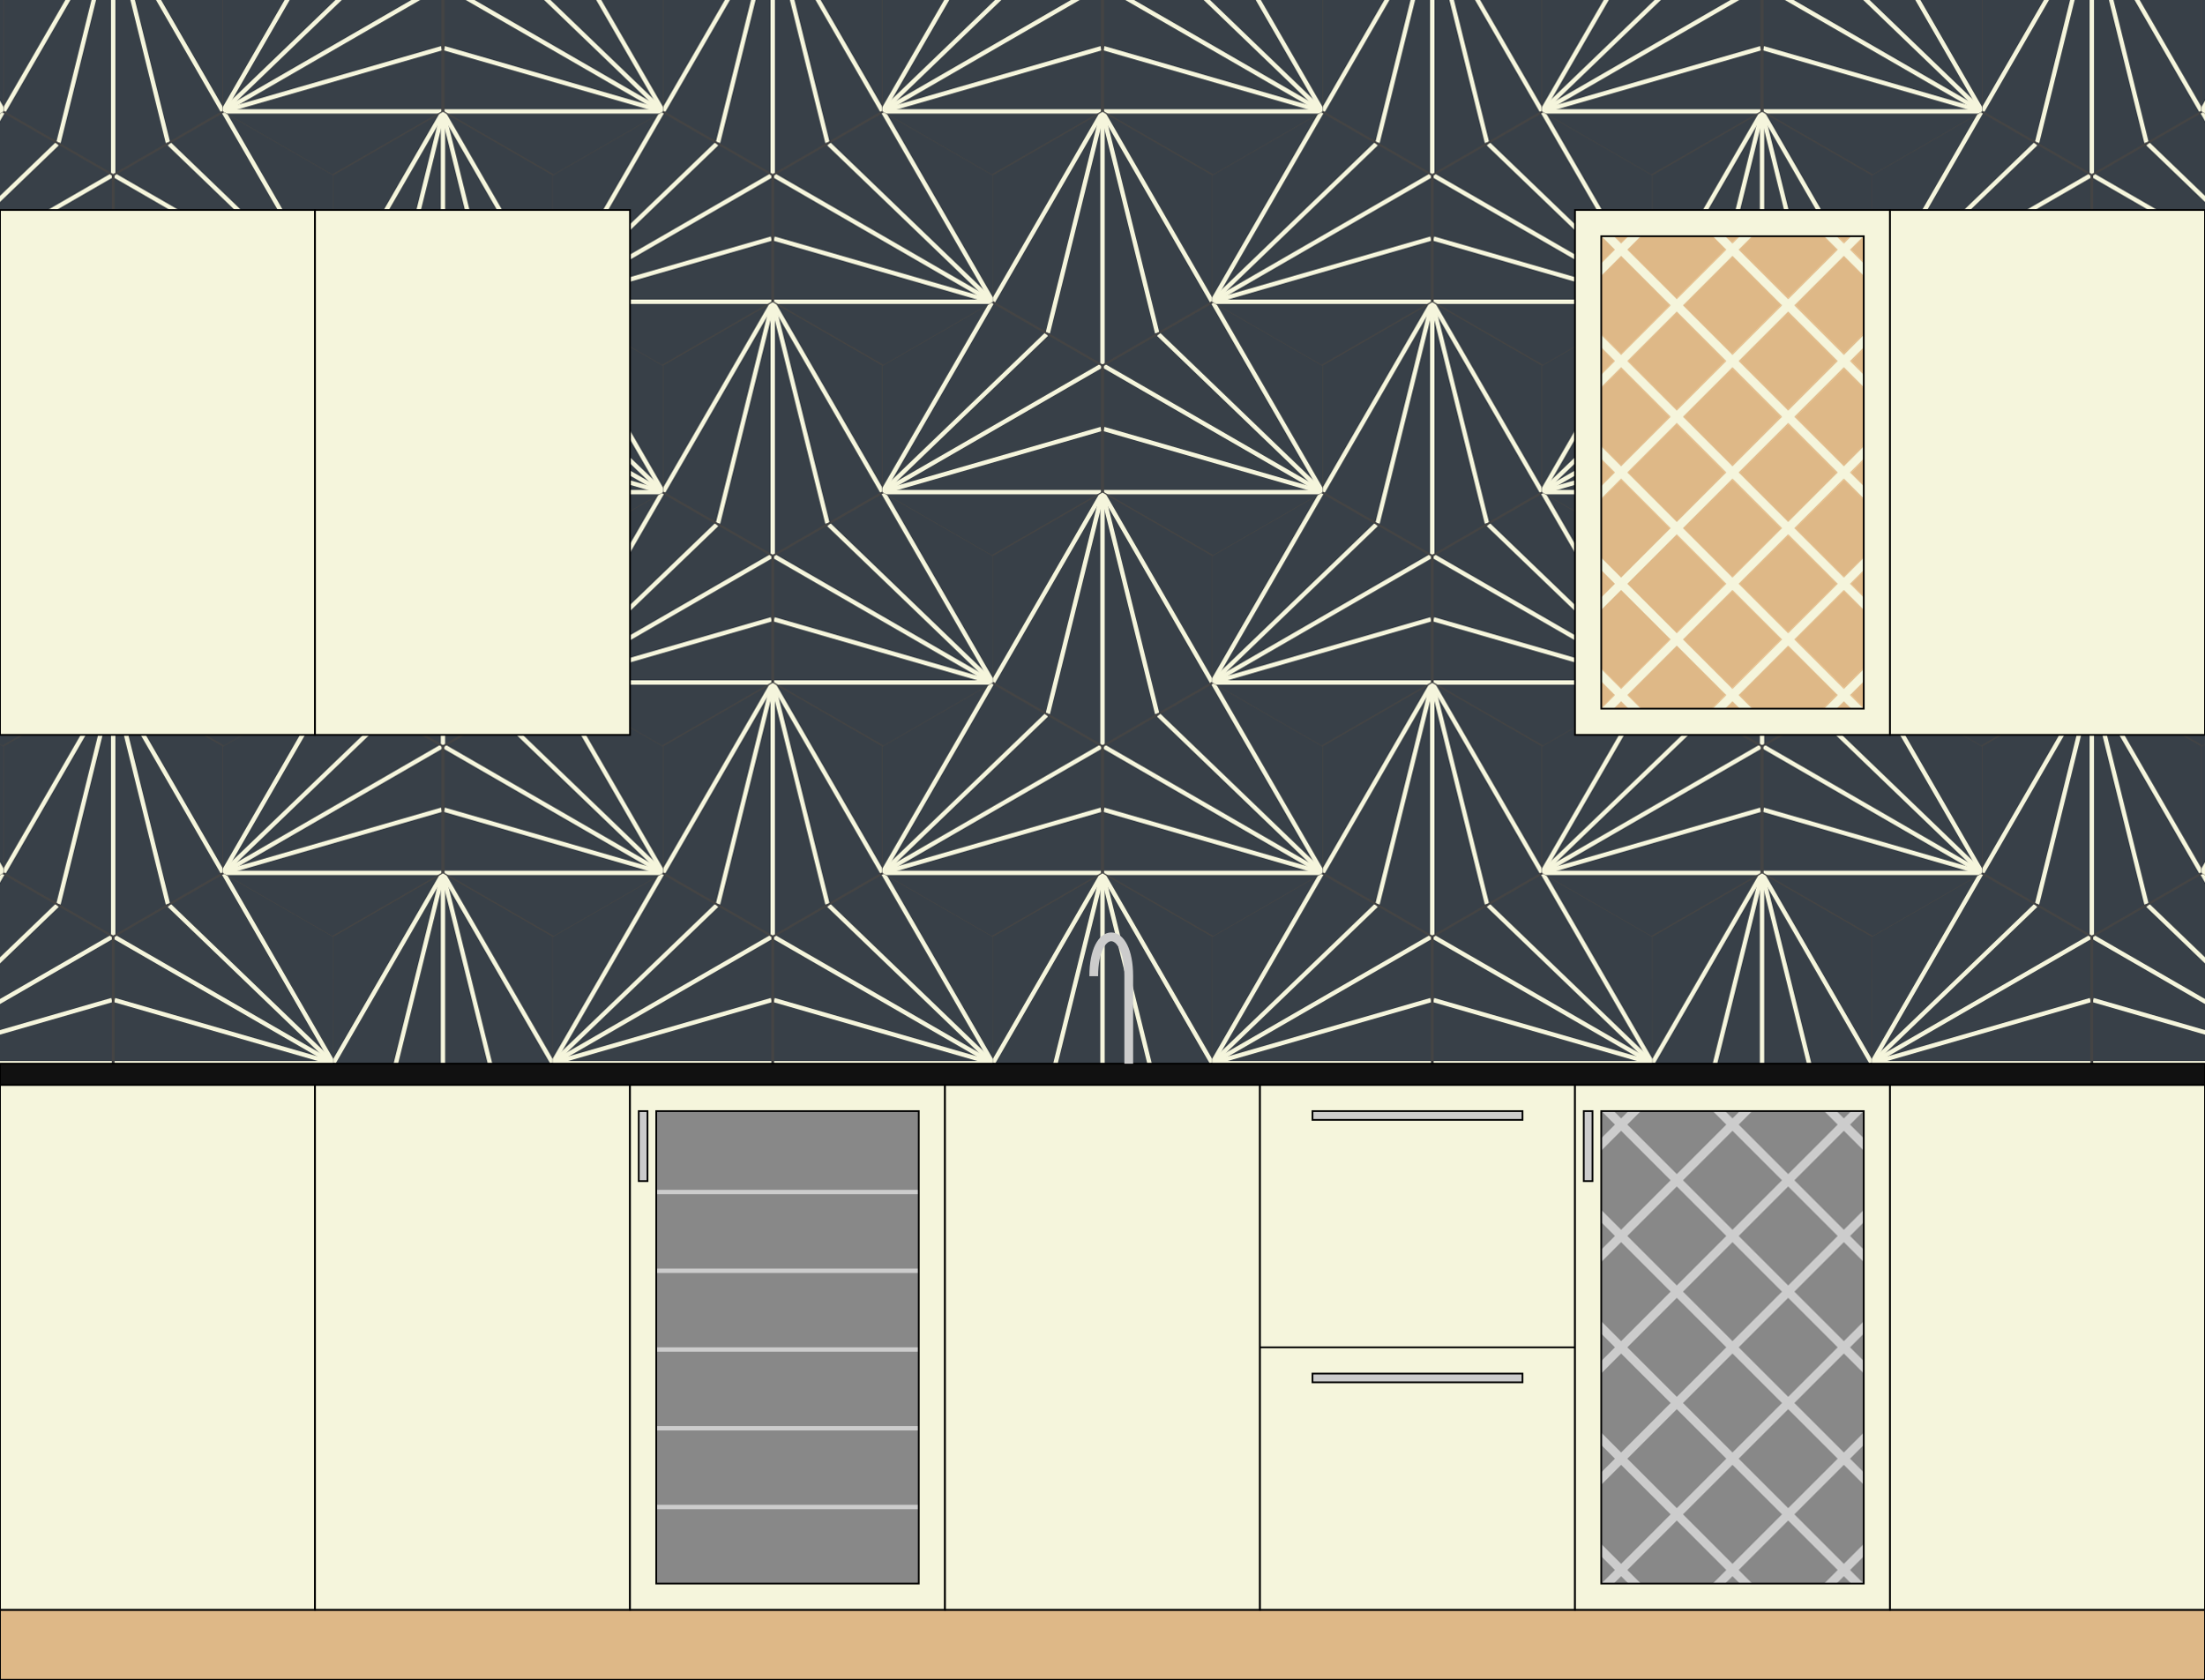
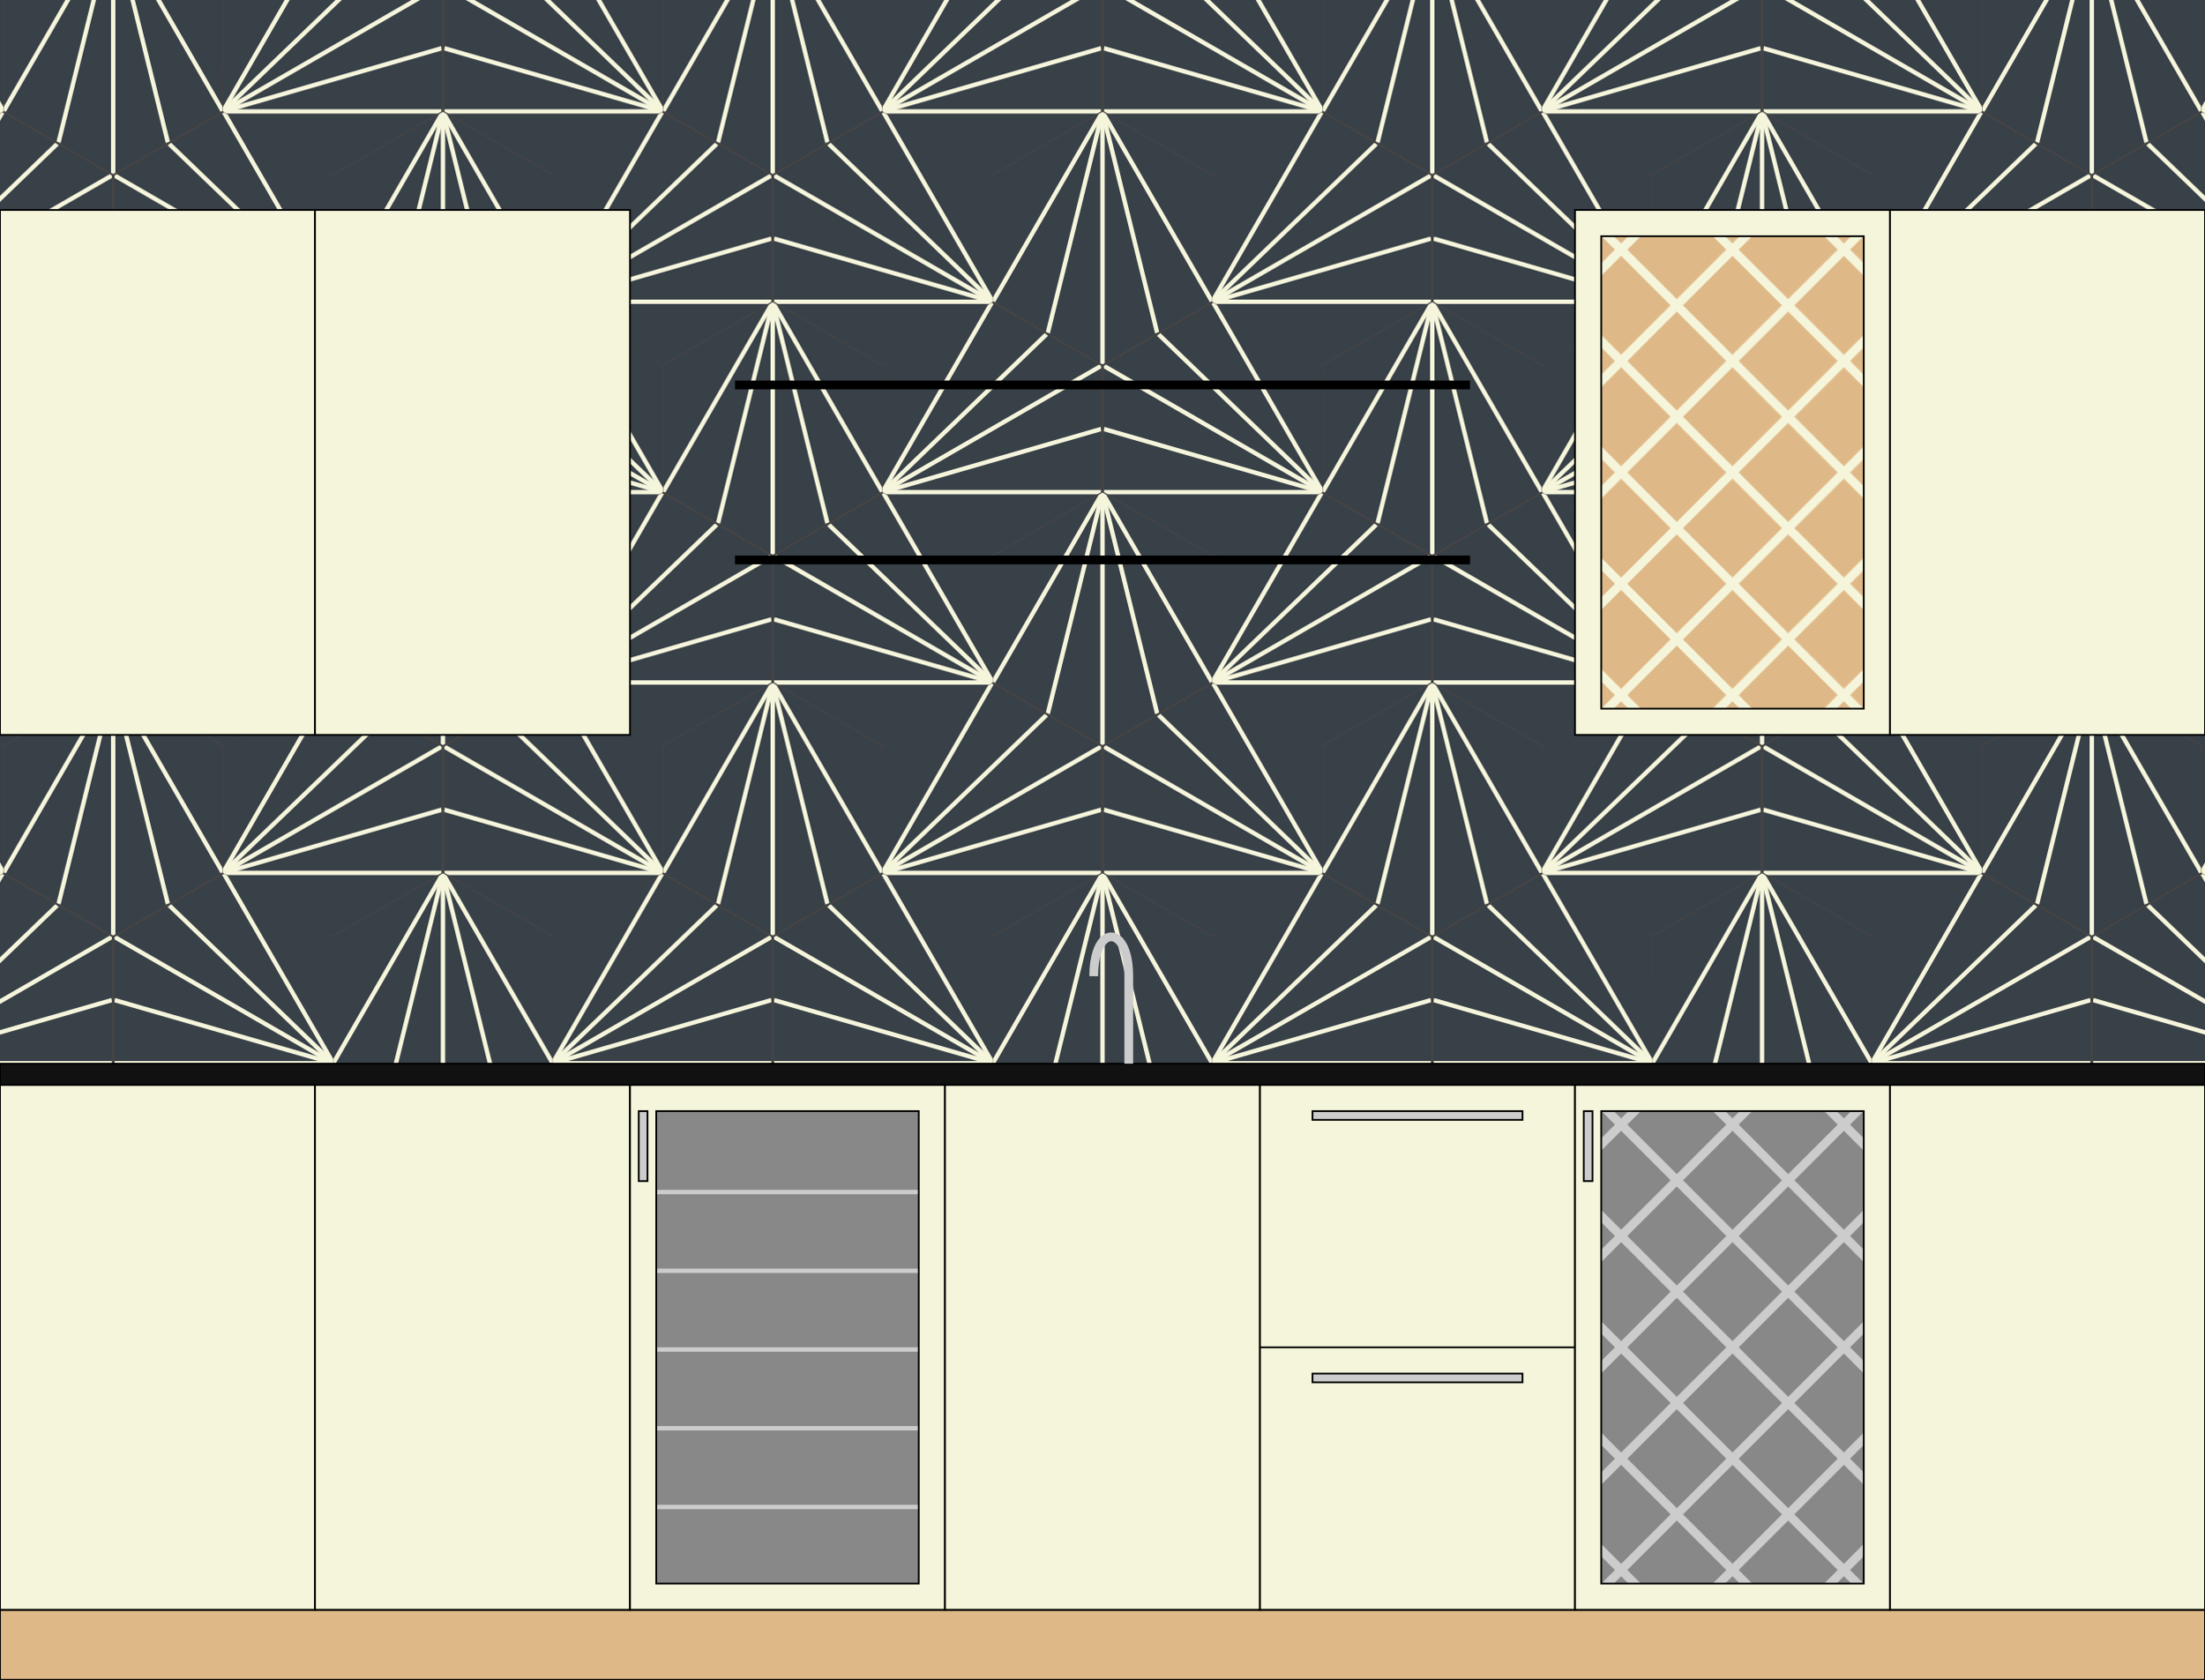
<svg xmlns="http://www.w3.org/2000/svg" viewBox="0 -96 126 96">
  <style>
        .fill-none { fill: transparent; }
        .fill-debug { fill: rgba(255, 0, 0, 0.5); }
        .fill-wood { fill: beige; }
        .fill-wood-dark { fill: burlywood; }
        .fill-tile-primary { fill: #384048; }
        .fill-black { fill: black; }
        .fill-white { fill: white; }
        .fill-grout { fill: #444; }
        .fill-counter { fill: #111; }
        .fill-metal-dark { fill: #888; }
        .fill-metal-fixture { fill: #ccc; }

        .stroke-none { stroke: transparent; stroke-width: 0 }
        .stroke-debug { stroke: rgba(255, 0, 0, 0.5); }
        .stroke-black { stroke: black; stroke-width: 0.1; }
        .stroke-tile-inlay { stroke: beige; stroke-width: 0.1; }
        .stroke-metal-fixture { stroke: #ccc; stroke-width: 0.1; }
+         .stroke-wood { stroke: beige; stroke-width: 0.1; }

        .stroke-quarter-inch { stroke-width: 0.25; }
        .stroke-half-inch { stroke-width: 0.5; }
        .stroke-inch { stroke-width: 1; }
    </style>
  <defs>
    <mask id="hex-mask">
      <path class="fill-white stroke-none" d="M-6.25 -3.608 L-6.25 3.608 L0 7.217 L6.25 3.608 L6.25 -3.608 L0 -7.217z" />
    </mask>
    <g id="hex-tile" mask="url(#hex-mask)">
      <path class="fill-tile-primary stroke-none" d="M-6.25 -3.608 L-6.25 3.608 L0 7.217 L6.25 3.608 L6.25 -3.608 L0 -7.217z" />
      <path class="fill-none stroke-tile-inlay stroke-quarter-inch" d="M0 7.217z L0 -7.217" />
      <path class="fill-none stroke-tile-inlay stroke-quarter-inch" d="M0 7.217z L-6.25 -3.608" />
      <path class="fill-none stroke-tile-inlay stroke-quarter-inch" d="M0 7.217z L6.25 -3.608" />
      <path class="fill-none stroke-tile-inlay stroke-quarter-inch" d="M0 7.217z L-3.125 -5.413" />
      <path class="fill-none stroke-tile-inlay stroke-quarter-inch" d="M0 7.217z L3.125 -5.413" />
    </g>
    <pattern id="tile-up" viewBox="-6.375 -11.042 12.75 22.084" width="12.75" height="22.084" patternUnits="userSpaceOnUse">
      <g>
        <rect class="fill-grout" x="-12.75" y="-22.084" width="25.5" height="44.167" />
        <use x="-12.75" y="0" href="#hex-tile" />
        <use x="0" y="0" href="#hex-tile" />
        <use x="12.75" y="0" href="#hex-tile" />
        <use x="-6.375" y="11.042" href="#hex-tile" />
        <use x="6.375" y="11.042" href="#hex-tile" />
        <use x="-6.375" y="-11.042" href="#hex-tile" />
        <use x="6.375" y="-11.042" href="#hex-tile" />
      </g>
    </pattern>
    <g id="3-hex-burst" transform="rotate(180)">
      <use x="0" y="-7.217" href="#hex-tile" />
      <use x="-6.375" y="3.825" href="#hex-tile" transform-origin="-6.375 3.825" transform="rotate(-120)" />
      <use x="6.375" y="3.825" href="#hex-tile" transform-origin="6.375 3.825" transform="rotate(120)" />
    </g>
    <pattern id="tile-burst" viewBox="-19.125 -22.084 38.25 22.084" width="38.25" height="22.084" y="-36" x="63" patternUnits="userSpaceOnUse">
      <g>
        <rect class="fill-grout" x="-19.125" y="-22.084" width="38.25" height="44.167" />
        <use x="0" y="0" href="#3-hex-burst" />
        <use x="0" y="-22.084" href="#3-hex-burst" />
        <use x="19.125" y="-11.042" href="#3-hex-burst" />
        <use x="-19.125" y="-11.042" href="#3-hex-burst" />
        <use x="19.125" y="11.042" href="#3-hex-burst" />
        <use x="-19.125" y="11.042" href="#3-hex-burst" />
        <use x="19.125" y="-33.125" href="#3-hex-burst" />
        <use x="-19.125" y="-33.125" href="#3-hex-burst" />
      </g>
    </pattern>
    <g id="3-hex-burst-thin" transform="rotate(180)">
      <use x="0" y="-7.217" href="#hex-tile" />
      <use x="-6.312" y="3.663" href="#hex-tile" transform-origin="-6.312 3.663" transform="rotate(-120)" />
      <use x="6.312" y="3.663" href="#hex-tile" transform-origin="6.312 3.663" transform="rotate(120)" />
    </g>
    <pattern id="tile-burst-thin" viewBox="-18.844 -21.759 37.688 21.759" width="37.688" height="21.759" y="-35.21" x="63" patternUnits="userSpaceOnUse">
      <g>
        <rect class="fill-grout" x="-19.125" y="-22.084" width="38.25" height="44.167" />
        <use x="0" y="0" href="#3-hex-burst-thin" />
        <use x="0" y="-21.759" href="#3-hex-burst-thin" />
        <use x="18.844" y="-10.879" href="#3-hex-burst-thin" />
        <use x="-18.844" y="-10.879" href="#3-hex-burst-thin" />
        <use x="18.844" y="-32.638" href="#3-hex-burst-thin" />
        <use x="-18.844" y="-32.638" href="#3-hex-burst-thin" />
      </g>
    </pattern>
    <g id="3-hex-tri-thin" transform="rotate(180)">
      <use x="0" y="-7.217" href="#hex-tile" transform-origin="0 -7.217" transform="rotate(-180)" />
      <use x="-6.312" y="3.663" href="#hex-tile" transform-origin="-6.312 3.663" transform="rotate(-300)" />
      <use x="6.312" y="3.663" href="#hex-tile" transform-origin="6.312 3.663" transform="rotate(300)" />
    </g>
    <pattern id="tile-tri-thin" viewBox="-18.844 -21.759 37.688 21.759" width="37.688" height="21.759" y="-35.21" x="63" patternUnits="userSpaceOnUse">
      <g>
        <rect class="fill-grout" x="-19.125" y="-22.084" width="38.25" height="44.167" />
        <use x="0" y="0" href="#3-hex-tri-thin" />
        <use x="0" y="-21.759" href="#3-hex-tri-thin" />
        <use x="18.844" y="-10.879" href="#3-hex-tri-thin" />
        <use x="-18.844" y="-10.879" href="#3-hex-tri-thin" />
        <use x="18.844" y="-32.638" href="#3-hex-tri-thin" />
        <use x="-18.844" y="-32.638" href="#3-hex-tri-thin" />
      </g>
    </pattern>
    <pattern id="tile-up-thin" viewBox="-6.281 -10.879 12.562 21.759" width="12.562" height="21.759" patternUnits="userSpaceOnUse">
      <g>
        <rect class="fill-grout" x="-12.562" y="-21.759" width="25.5" height="44.167" />
        <use x="-12.562" y="0" href="#hex-tile" />
        <use x="0" y="0" href="#hex-tile" />
        <use x="12.562" y="0" href="#hex-tile" />
        <use x="-6.281" y="10.879" href="#hex-tile" />
        <use x="6.281" y="10.879" href="#hex-tile" />
        <use x="-6.281" y="-10.879" href="#hex-tile" />
        <use x="6.281" y="-10.879" href="#hex-tile" />
      </g>
    </pattern>
    <g id="cabinet">
      <rect class="fill-wood stroke-black" width="18" height="30" />
    </g>
    <pattern id="wine-cabinet-fill" viewBox="0 0 6.364 6.364" width="6.364" height="6.364" patternContentUnits="objectBoundingBox" patternUnits="userSpaceOnUse">
      <rect class="fill-wood-dark" x="0" y="0" width="4" height="4" transform="translate(0 0.353553) rotate(45)" />
      <rect class="fill-wood-dark" x="0" y="0" width="4" height="4" transform="translate(6.363961 0.353553) rotate(45)" />
      <rect class="fill-wood-dark" x="0" y="0" width="4" height="4" transform="translate(0.353553 0) rotate(-45)" />
      <rect class="fill-wood-dark" x="0" y="0" width="4" height="4" transform="translate(0.353553 6.363961) rotate(-45)" />
    </pattern>
    <g id="wine-cabinet">
      <use href="#cabinet" x="0" y="0" />
      <rect class="stroke-black" fill="url(#wine-cabinet-fill)" x="-7.5" y="-13.5" width="15" height="27" transform="translate(9 15)" />
    </g>
    <pattern id="wine-fridge-cabinet-fill" viewBox="0 0 6.364 6.364" width="6.364" height="6.364" patternContentUnits="objectBoundingBox" patternUnits="userSpaceOnUse">
      <rect class="fill-metal-fixture" x="0" y="0" width="6.364" height="6.364" />
      <rect class="fill-metal-dark" x="0" y="0" width="4" height="4" transform="translate(0 0.353553) rotate(45)" />
      <rect class="fill-metal-dark" x="0" y="0" width="4" height="4" transform="translate(6.363961 0.353553) rotate(45)" />
      <rect class="fill-metal-dark" x="0" y="0" width="4" height="4" transform="translate(0.353553 0) rotate(-45)" />
      <rect class="fill-metal-dark" x="0" y="0" width="4" height="4" transform="translate(0.353553 6.363961) rotate(-45)" />
    </pattern>
    <g id="wine-fridge-cabinet">
      <use href="#cabinet" x="0" y="0" />
      <rect class="stroke-black" fill="url(#wine-fridge-cabinet-fill)" x="-7.5" y="-13.5" width="15" height="27" transform="translate(9 15)" />
      <rect class="stroke-black fill-metal-fixture" x="0.5" y="1.5" width="0.5" height="4" />
    </g>
    <g id="drink-fridge-cabinet">
      <use href="#cabinet" x="0" y="0" />
      <rect class="stroke-none fill-metal-dark" x="1.5" y="1.5" width="15" height="27" />
      <rect class="stroke-none fill-metal-fixture" x="1.5" y="6" width="15" height="0.25" />
      <rect class="stroke-none fill-metal-fixture" x="1.5" y="10.5" width="15" height="0.25" />
      <rect class="stroke-none fill-metal-fixture" x="1.5" y="15" width="15" height="0.25" />
      <rect class="stroke-none fill-metal-fixture" x="1.5" y="19.5" width="15" height="0.25" />
      <rect class="stroke-none fill-metal-fixture" x="1.5" y="24" width="15" height="0.25" />
      <rect class="stroke-black fill-none" x="1.5" y="1.5" width="15" height="27" />
      <rect class="stroke-black fill-metal-fixture" x="0.5" y="1.5" width="0.5" height="4" />
    </g>
    <g id="drawer-cabinet">
      <use href="#cabinet" x="0" y="0" />
      <line class="stroke-black" x1="0" y1="15" x2="18" y2="15" />
      <rect class="stroke-black fill-metal-fixture" x="3" y="1.5" width="12" height="0.5" />
      <rect class="stroke-black fill-metal-fixture" x="3" y="16.5" width="12" height="0.5" />
    </g>
  </defs>
  <rect class="stroke-none" fill="url(#tile-burst-thin)" x="0" y="-96" width="126" height="96" />
  <g id="base-cabinets">
    <rect class="fill-wood-dark stroke-black" x="0" y="-4" width="126" height="4" />
    <use href="#cabinet" x="0" y="-34" />
    <use href="#cabinet" x="18" y="-34" />
    <use href="#drink-fridge-cabinet" x="36" y="-34" />
    <use href="#cabinet" x="54" y="-34" />
    <use href="#drawer-cabinet" x="72" y="-34" />
    <use href="#wine-fridge-cabinet" x="90" y="-34" />
    <use href="#cabinet" x="108" y="-34" />
    <rect class="fill-counter stroke-black" x="0" y="-35.21" width="126" height="1.21" />
    <path d="M0 0 v-5 C0 -8 -2 -8 -2 -5" class="stroke-metal-fixture stroke-half-inch fill-none" transform="translate(64.5 -35.20968)" />
  </g>
  <g id="top-cabinets">
    <use href="#cabinet" x="0" y="-84" />
    <use href="#cabinet" x="18" y="-84" />
    <use href="#wine-cabinet" x="90" y="-84" />
    <use href="#cabinet" x="108" y="-84" />
+     <line class="stroke-black stroke-half-inch" x1="42" x2="84" y1="-64" y2="-64" />
+     <line class="stroke-black stroke-half-inch" x1="42" x2="84" y1="-74" y2="-74" />
  </g>
</svg>
